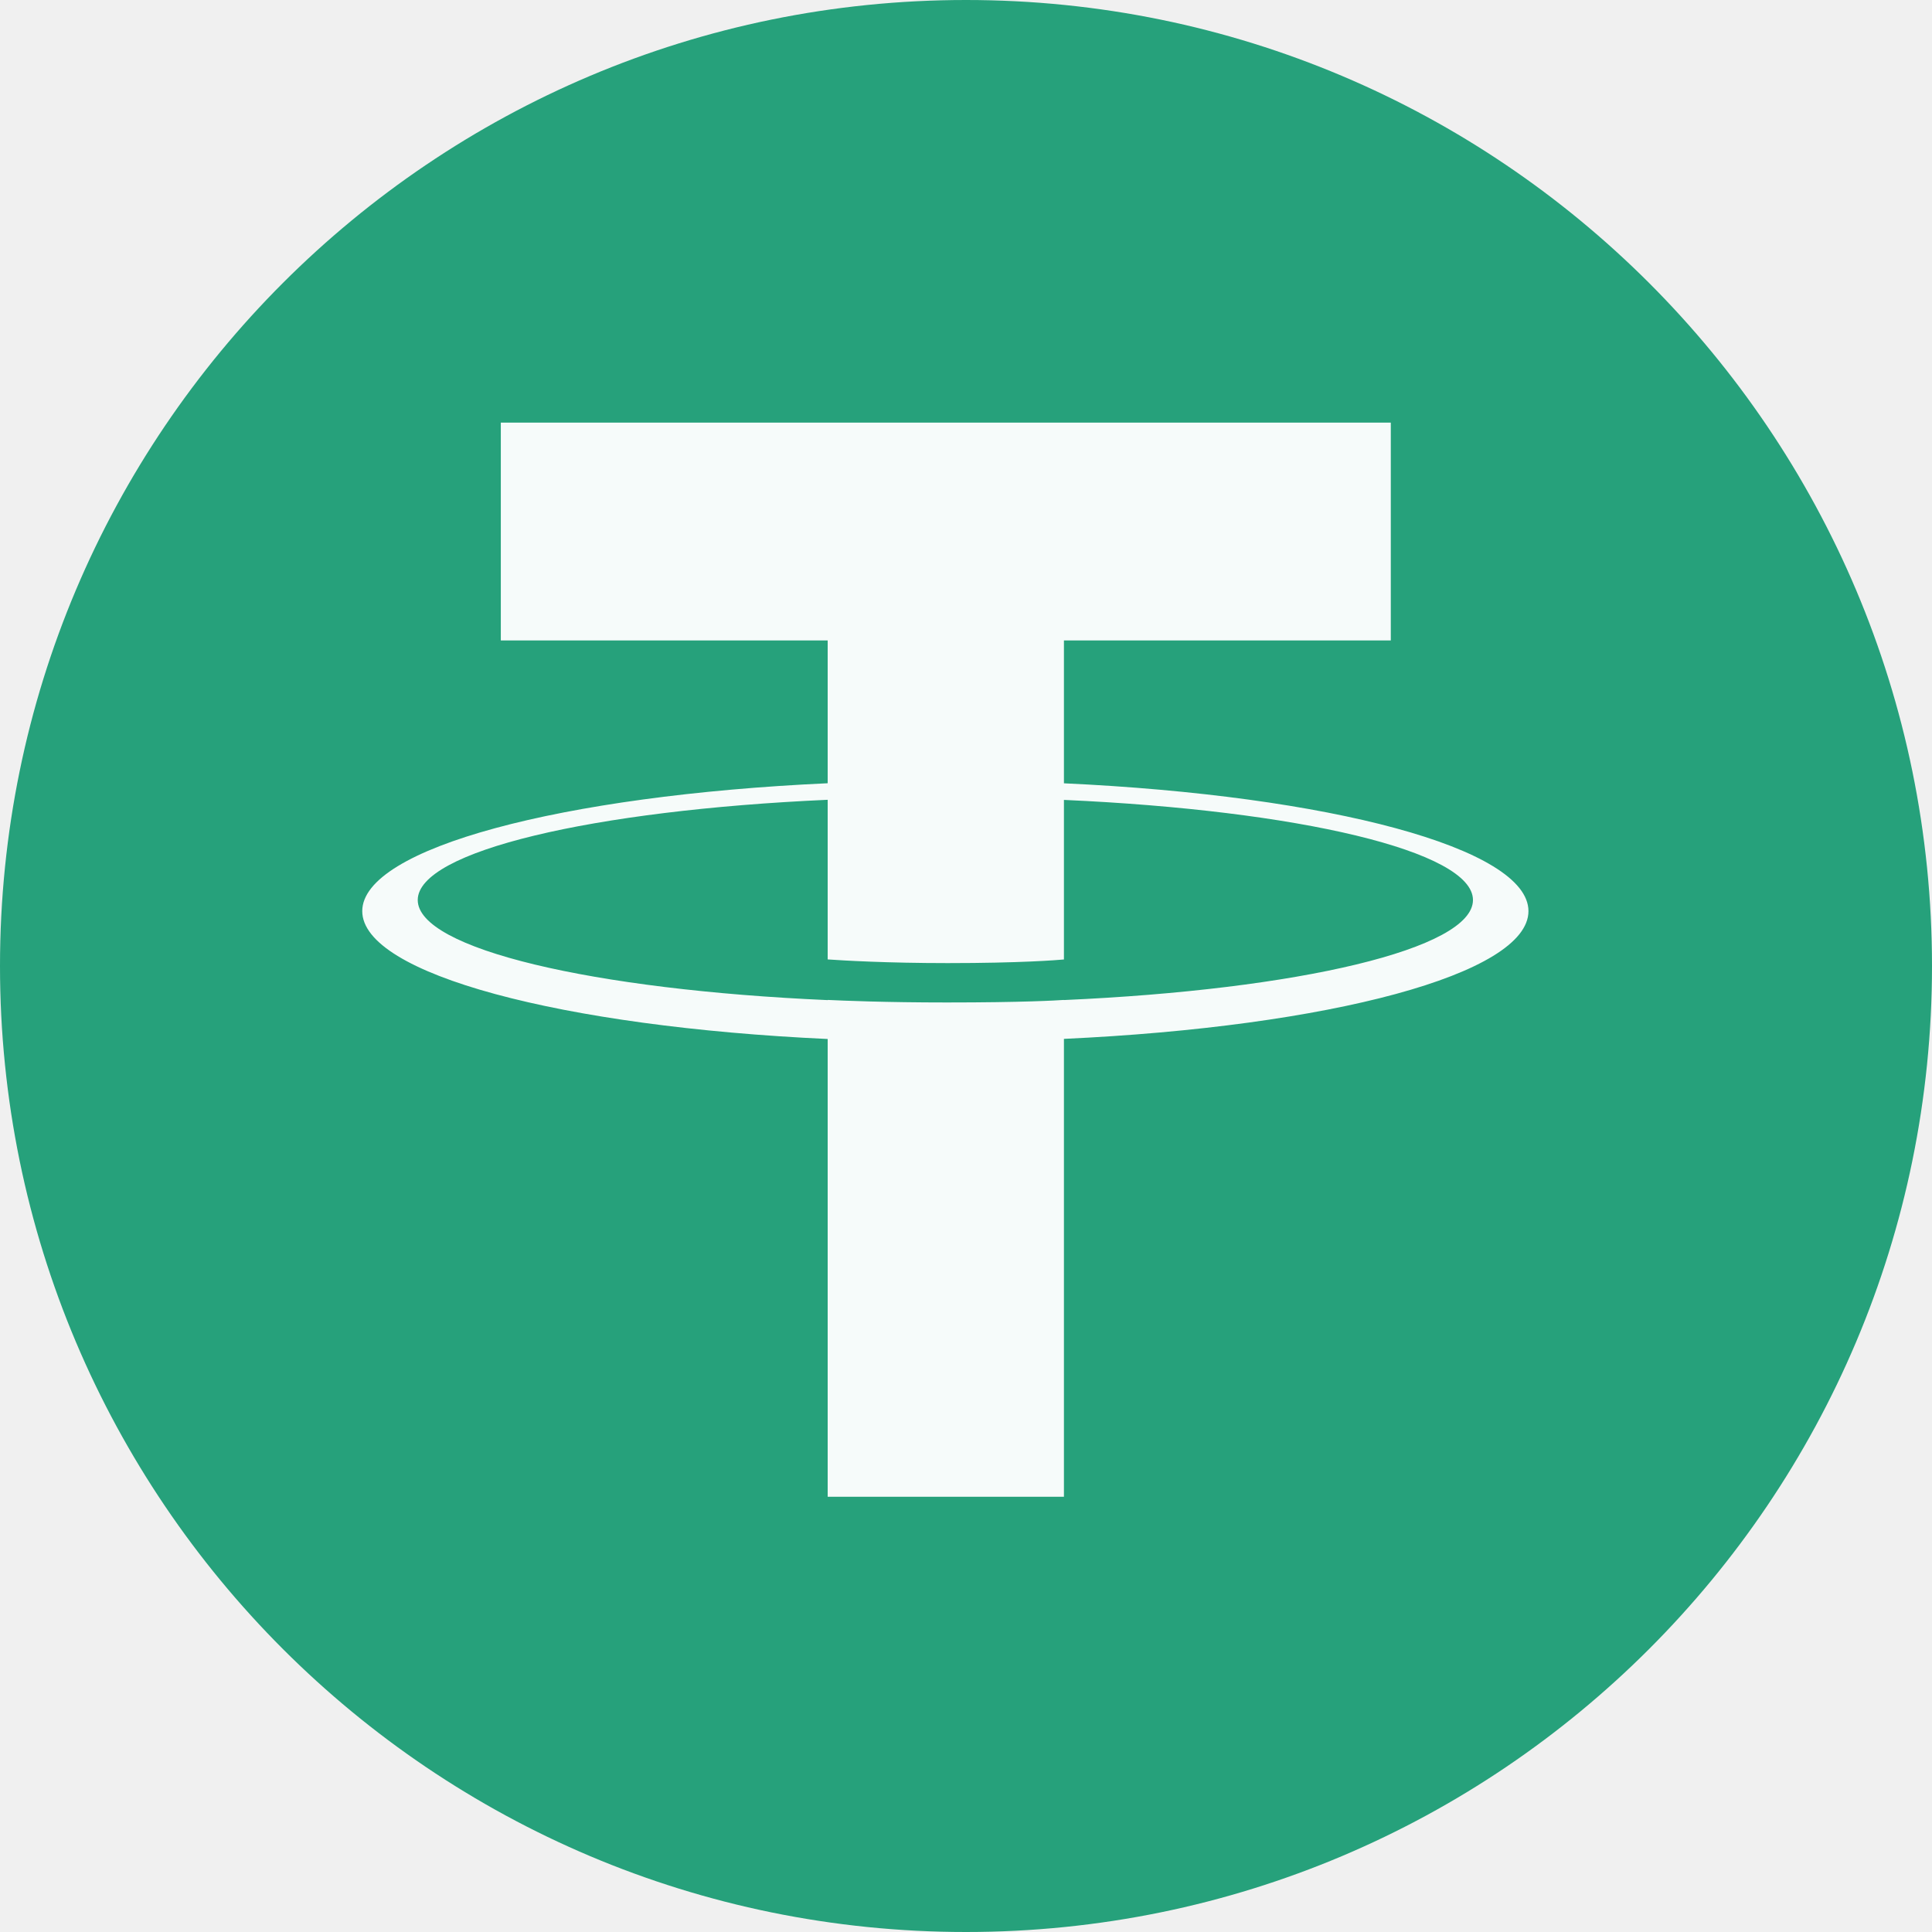
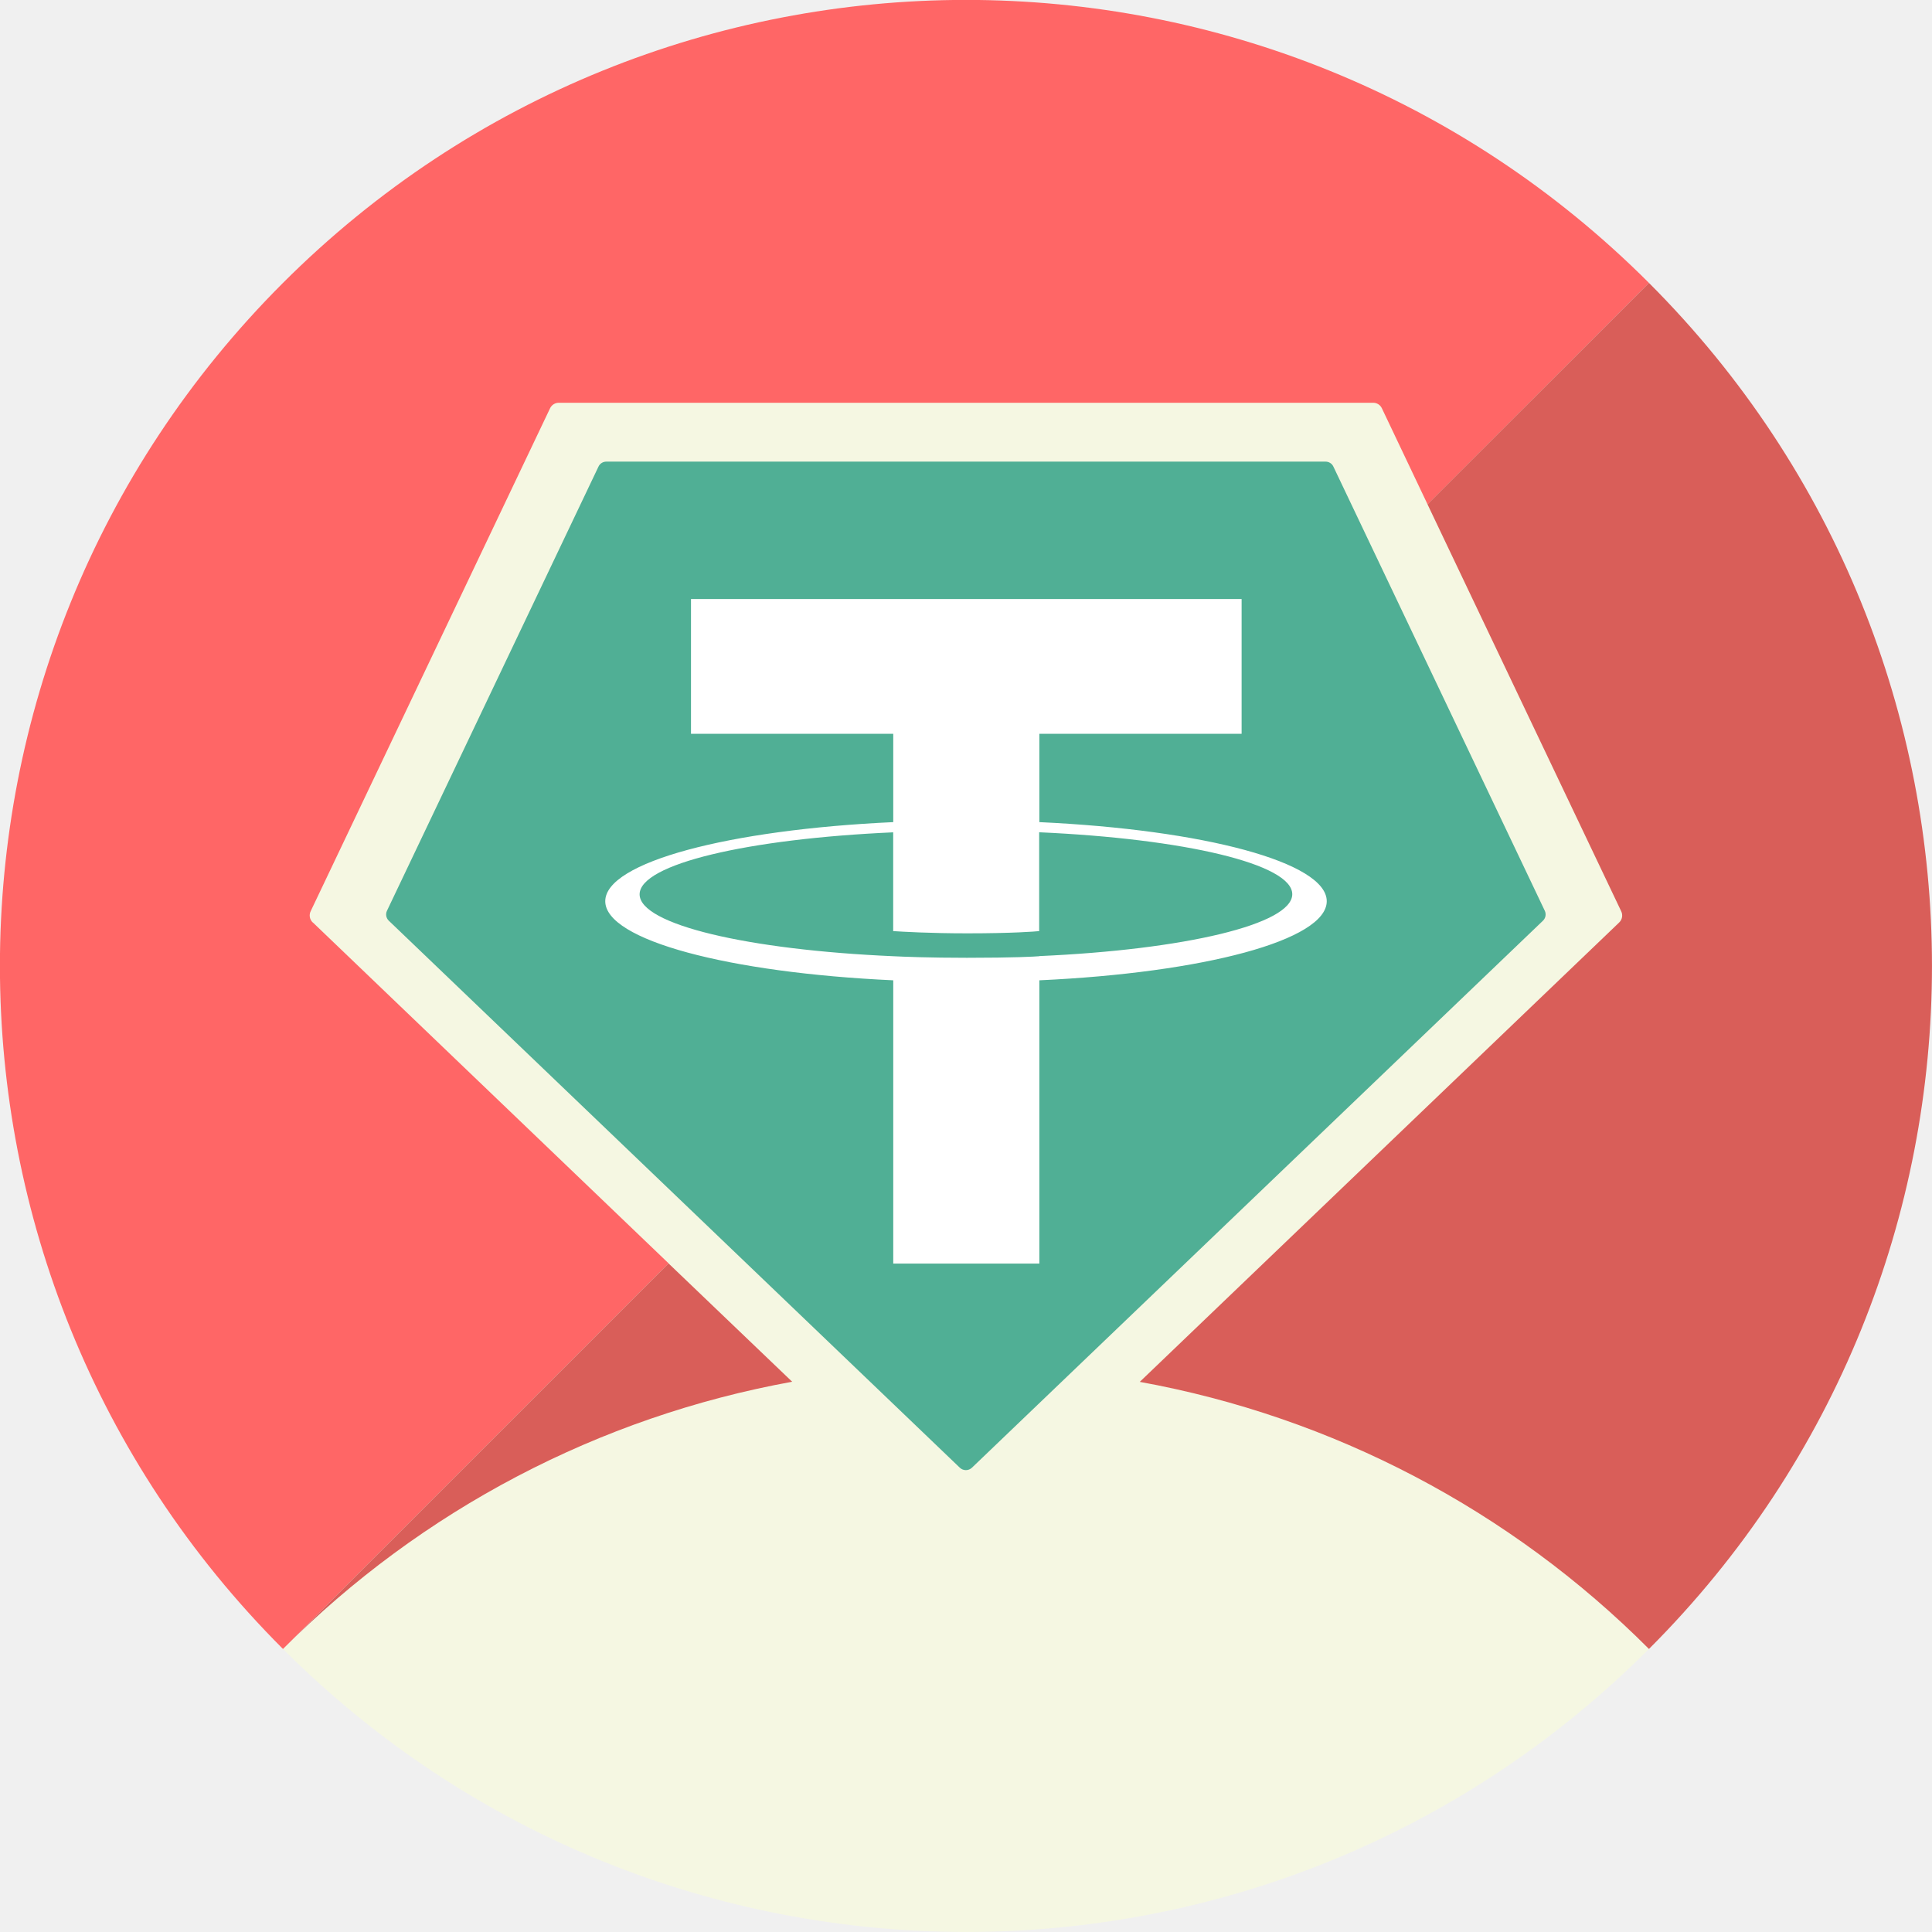
<svg xmlns="http://www.w3.org/2000/svg" width="32" height="32" fill="none">
-   <circle cx="16" cy="16" r="16" fill="#26A17B" />
-   <path fill-rule="evenodd" clip-rule="evenodd" d="M17.622 16.564v-.002c-.11.008-.677.042-1.942.042-1.01 0-1.721-.03-1.971-.042v.003c-3.888-.171-6.79-.848-6.79-1.658 0-.809 2.902-1.486 6.79-1.66v2.644c.254.018.982.061 1.988.061 1.207 0 1.812-.05 1.925-.06v-2.643c3.88.173 6.775.85 6.775 1.658 0 .81-2.895 1.485-6.775 1.657zm0-3.59v-2.366h5.414V7H8.295v3.608h5.414v2.365C9.309 13.175 6 14.047 6 15.091c0 1.044 3.309 1.915 7.709 2.118v7.582h3.913v-7.584c4.393-.202 7.694-1.073 7.694-2.116 0-1.043-3.301-1.914-7.694-2.117z" fill="#fff" fill-opacity=".96" />
+   <g clip-path="url(#prefix__clip0_5044_37491)">
+     <path d="M30.75 16c0-8.147-6.6-14.751-14.75-14.751S1.249 7.853 1.249 15.999a14.707 14.707 0 004.355 10.466c-.314.268-.62.55-.917.847 6.251 6.25 16.38 6.25 22.625 0-.297-.298-.602-.581-.917-.85A14.704 14.704 0 0030.751 16z" fill="#F5F7E2" />
+     <path d="M5.181 15.28a.16.16 0 01-.035-.188L9.11 6.764a.16.16 0 01.148-.093h13.485a.158.158 0 01.146.093l.756 1.59 3.667-3.668c-6.247-6.25-16.374-6.25-22.625 0-6.252 6.248-6.25 16.378 0 22.626l6.387-6.387-5.893-5.647z" fill="#F66" />
+     <path d="M11.073 20.926l-6.386 6.386a15.922 15.922 0 018.434-4.426l-2.048-1.96zM27.312 4.686l-3.668 3.667 3.208 6.74a.16.16 0 01-.034.187l-7.94 7.608c3.197.58 6.14 2.124 8.434 4.424 6.25-6.247 6.25-16.378 0-22.626z" fill="#D95E59" />
+     <path fill-rule="evenodd" clip-rule="evenodd" d="M9.913 7.728L6.41 15.084a.143.143 0 00.03.166l9.458 9.06a.145.145 0 00.2 0l9.458-9.06a.143.143 0 00.03-.166l-3.501-7.356a.142.142 0 00-.13-.082H10.043a.142.142 0 00-.13.082z" fill="#50AF95" />
+     <path fill-rule="evenodd" clip-rule="evenodd" d="M17.215 15.838c-.067.006-.418.026-1.2.026-.623 0-1.065-.018-1.22-.026-2.406-.105-4.201-.524-4.201-1.025 0-.502 1.795-.92 4.2-1.027v1.636c.157.01.608.037 1.23.037.747 0 1.12-.03 1.188-.037v-1.637c2.4.107 4.192.525 4.192 1.026 0 .5-1.79.919-4.192 1.025l.003.002zm0-2.22v-1.464h3.35V9.922h-9.12v2.232h3.35v1.463c-2.723.125-4.77.664-4.77 1.31s2.046 1.185 4.77 1.31v4.692h2.42v-4.692c2.719-.125 4.76-.664 4.76-1.31 0-.645-2.041-1.184-4.76-1.31z" fill="#fff" />
+   </g>
+   <defs>
+     <clipPath id="prefix__clip0_5044_37491">
+       <path fill="#fff" d="M0 0h31.999v32H0z" />
+     </clipPath>
+   </defs>
</svg>
